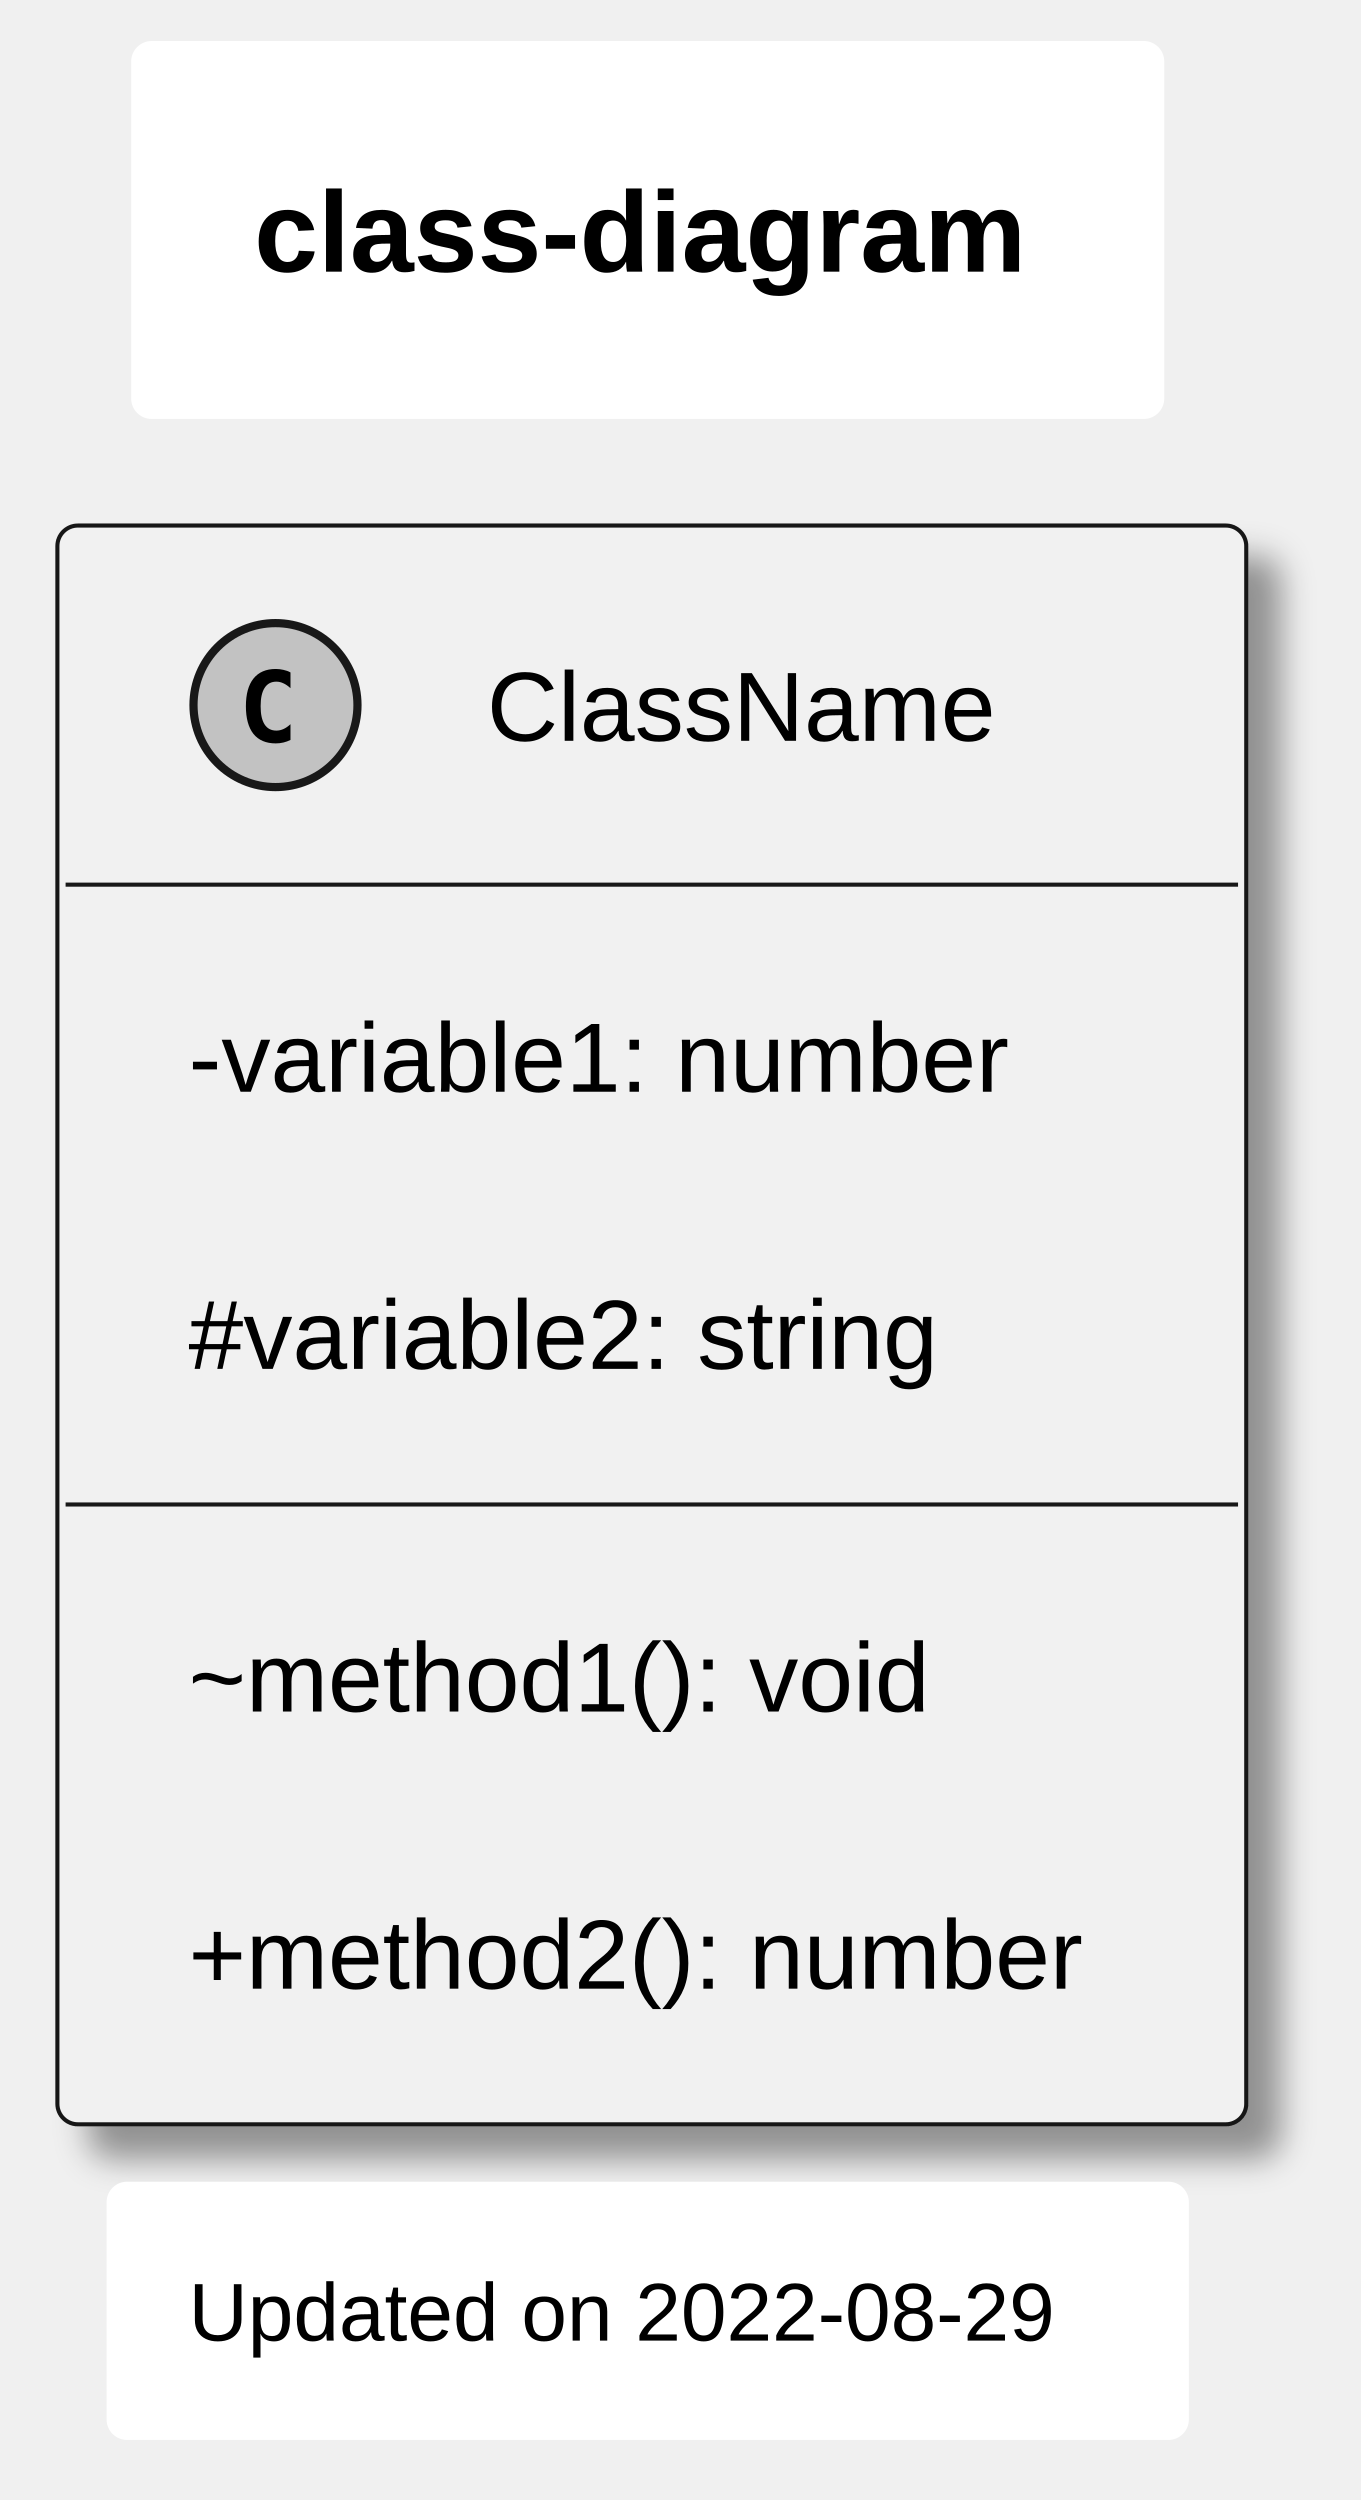
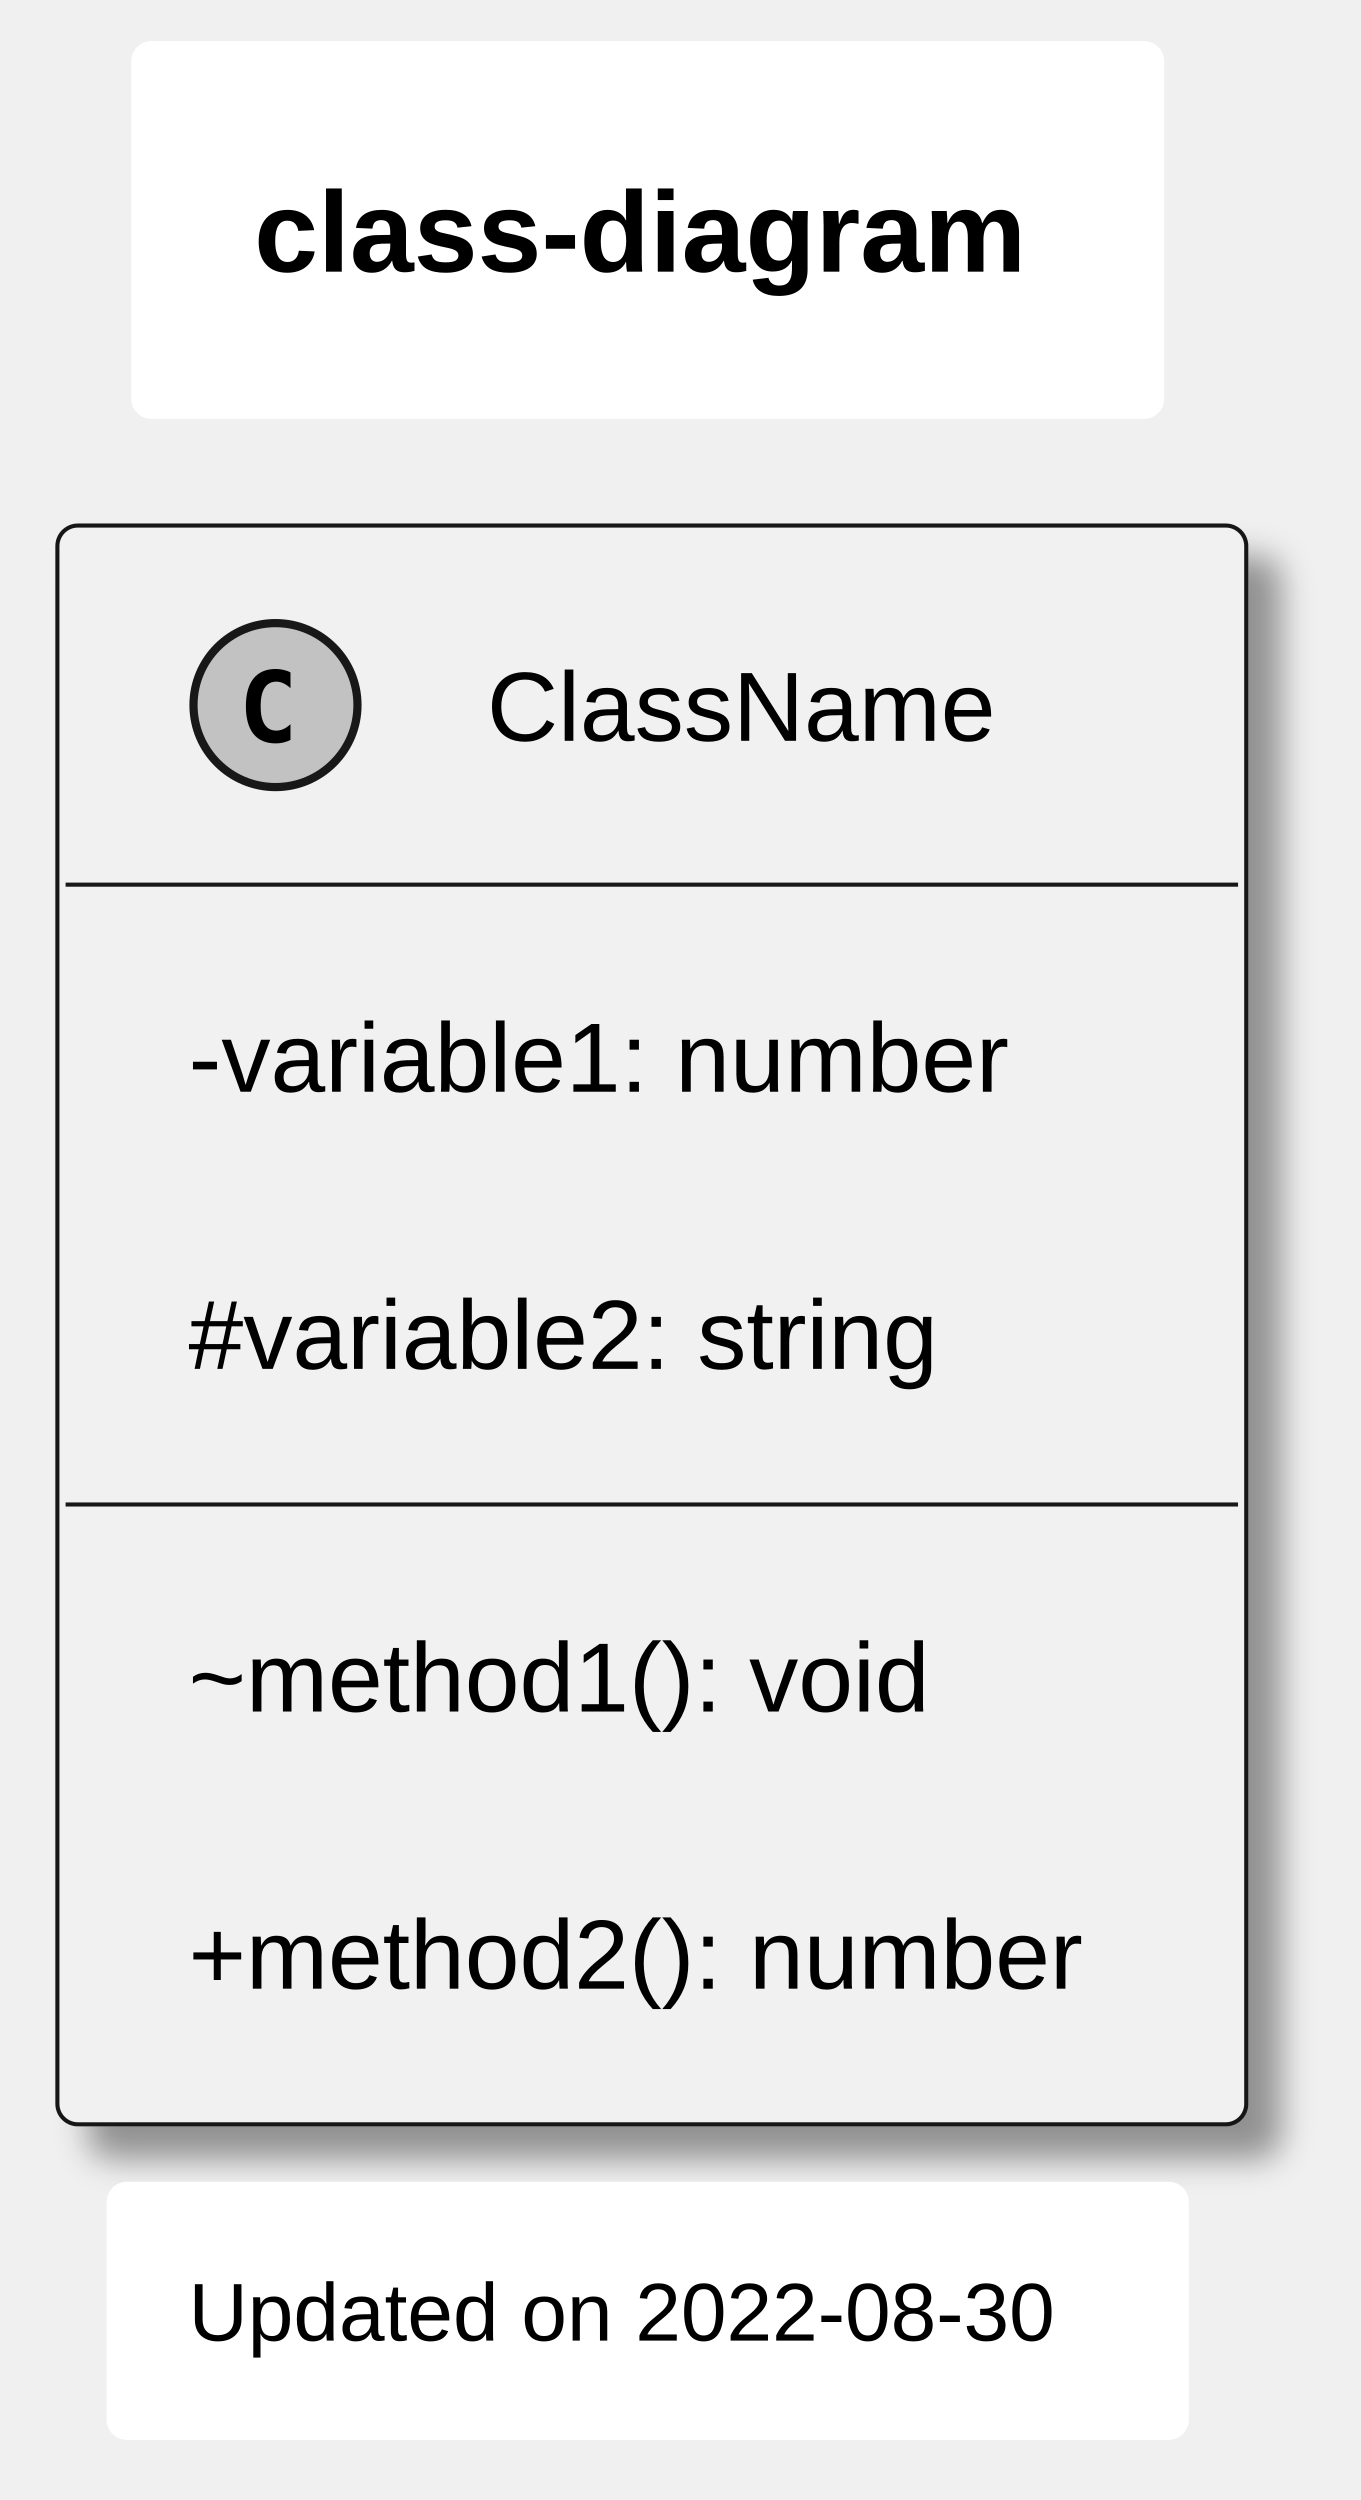
<svg xmlns="http://www.w3.org/2000/svg" contentStyleType="text/css" height="667.188px" preserveAspectRatio="none" style="width:363px;height:667px;background:#FFFFFF;" version="1.1" viewBox="0 0 363 667" width="363.125px" zoomAndPan="magnify">
  <defs>
-     <filter height="300%" id="f1tylb00uc6cad" width="300%" x="-1" y="-1">
+     <filter height="300%" id="f1fovzqnl9p9y9" width="300%" x="-1" y="-1">
      <feGaussianBlur result="blurOut" stdDeviation="4.375" />
      <feColorMatrix in="blurOut" result="blurOut2" type="matrix" values="0 0 0 0 0 0 0 0 0 0 0 0 0 0 0 0 0 0 .4 0" />
      <feOffset dx="8.75" dy="8.75" in="blurOut2" result="blurOut3" />
      <feBlend in="SourceGraphic" in2="blurOut3" mode="normal" />
    </filter>
  </defs>
  <g>
    <rect fill="#FFFFFF" height="100.841" rx="5.469" ry="5.469" style="stroke:#00000000;stroke-width:2.188;" width="275.625" x="35" y="10.938" />
    <text fill="#000000" font-family="Arial" font-size="30.625" font-weight="bold" lengthAdjust="spacing" textLength="210" x="67.812" y="72.476">class-diagram</text>
    <g id="elem_ClassName">
-       <rect codeLine="4" fill="#F1F1F1" filter="url(#f1tylb00uc6cad)" height="426.55" id="ClassName" rx="5.469" ry="5.469" style="stroke:#181818;stroke-width:1.094;" width="317.188" x="15.312" y="140.216" />
+       <rect codeLine="4" fill="#F1F1F1" filter="url(#f1fovzqnl9p9y9)" height="426.55" id="ClassName" rx="5.469" ry="5.469" style="stroke:#181818;stroke-width:1.094;" width="317.188" x="15.312" y="140.216" />
      <ellipse cx="73.5" cy="188.121" fill="#C2C2C2" rx="21.875" ry="21.875" style="stroke:#181818;stroke-width:2.188;" />
      <path d="M77.499,197.418 Q76.61,197.862 75.619,198.101 Q74.628,198.34 73.568,198.34 Q69.672,198.34 67.621,195.811 Q65.605,193.248 65.605,188.428 Q65.605,183.575 67.621,181.046 Q69.672,178.482 73.568,178.482 Q74.628,178.482 75.619,178.721 Q76.644,178.926 77.499,179.405 L77.499,183.609 Q76.542,182.72 75.619,182.31 Q74.696,181.866 73.739,181.866 Q71.654,181.866 70.595,183.541 Q69.535,185.181 69.535,188.428 Q69.535,191.641 70.595,193.282 Q71.654,194.923 73.739,194.923 Q74.696,194.923 75.619,194.512 Q76.542,194.102 77.499,193.214 L77.499,197.418 Z" fill="#000000" />
      <text fill="#000000" font-family="Arial" font-size="26.25" lengthAdjust="spacing" textLength="146.562" x="129.938" y="197.65">ClassName</text>
      <line style="stroke:#181818;stroke-width:1.094;" x1="17.5" x2="330.312" y1="236.026" y2="236.026" />
      <text fill="#000000" font-family="Arial" font-size="26.25" lengthAdjust="spacing" textLength="225.312" x="50.312" y="291.273">-variable1: number</text>
      <text fill="#000000" font-family="Arial" font-size="26.25" lengthAdjust="spacing" textLength="205.625" x="50.312" y="365.208">#variable2: string</text>
      <line style="stroke:#181818;stroke-width:1.094;" x1="17.5" x2="330.312" y1="401.396" y2="401.396" />
      <text fill="#000000" font-family="Arial" font-size="26.25" lengthAdjust="spacing" textLength="201.25" x="50.312" y="456.643">~method1(): void</text>
      <text fill="#000000" font-family="Arial" font-size="26.25" lengthAdjust="spacing" textLength="247.188" x="50.312" y="530.578">+method2(): number</text>
    </g>
    <rect fill="#FFFFFF" height="68.904" rx="5.469" ry="5.469" style="stroke:#00000000;stroke-width:2.188;" width="288.75" x="28.438" y="582.078" />
-     <text fill="#000000" font-family="Arial" font-size="21.875" lengthAdjust="spacing" textLength="245" x="50.312" y="624.471">Updated on 2022-08-29</text>
+     <text fill="#000000" font-family="Arial" font-size="21.875" lengthAdjust="spacing" textLength="245" x="50.312" y="624.471">Updated on 2022-08-30</text>
  </g>
</svg>
